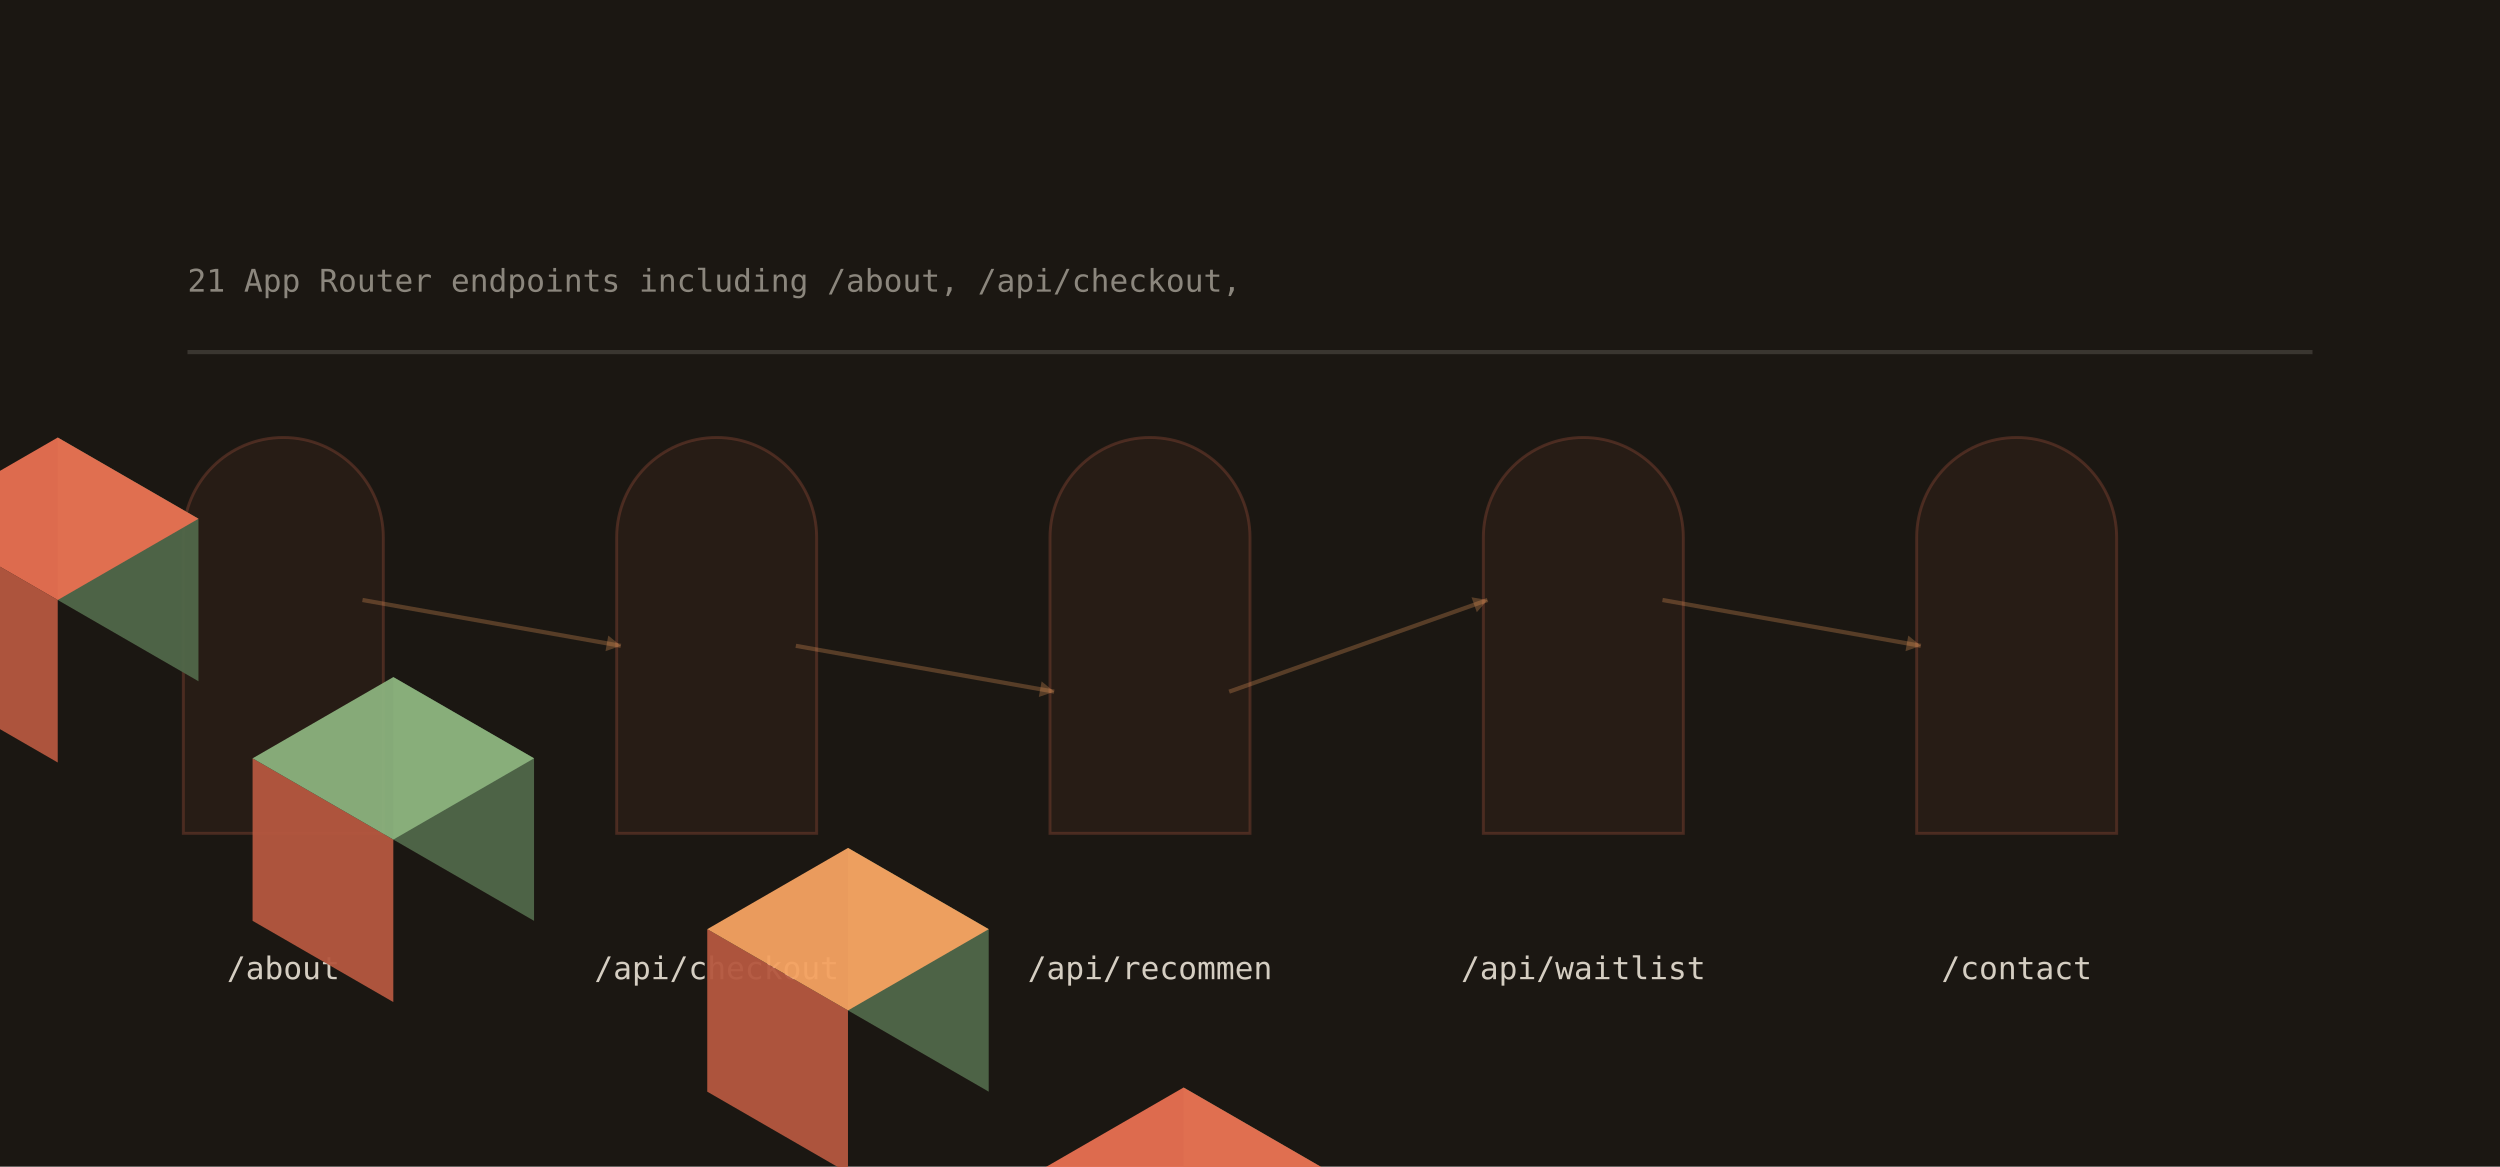
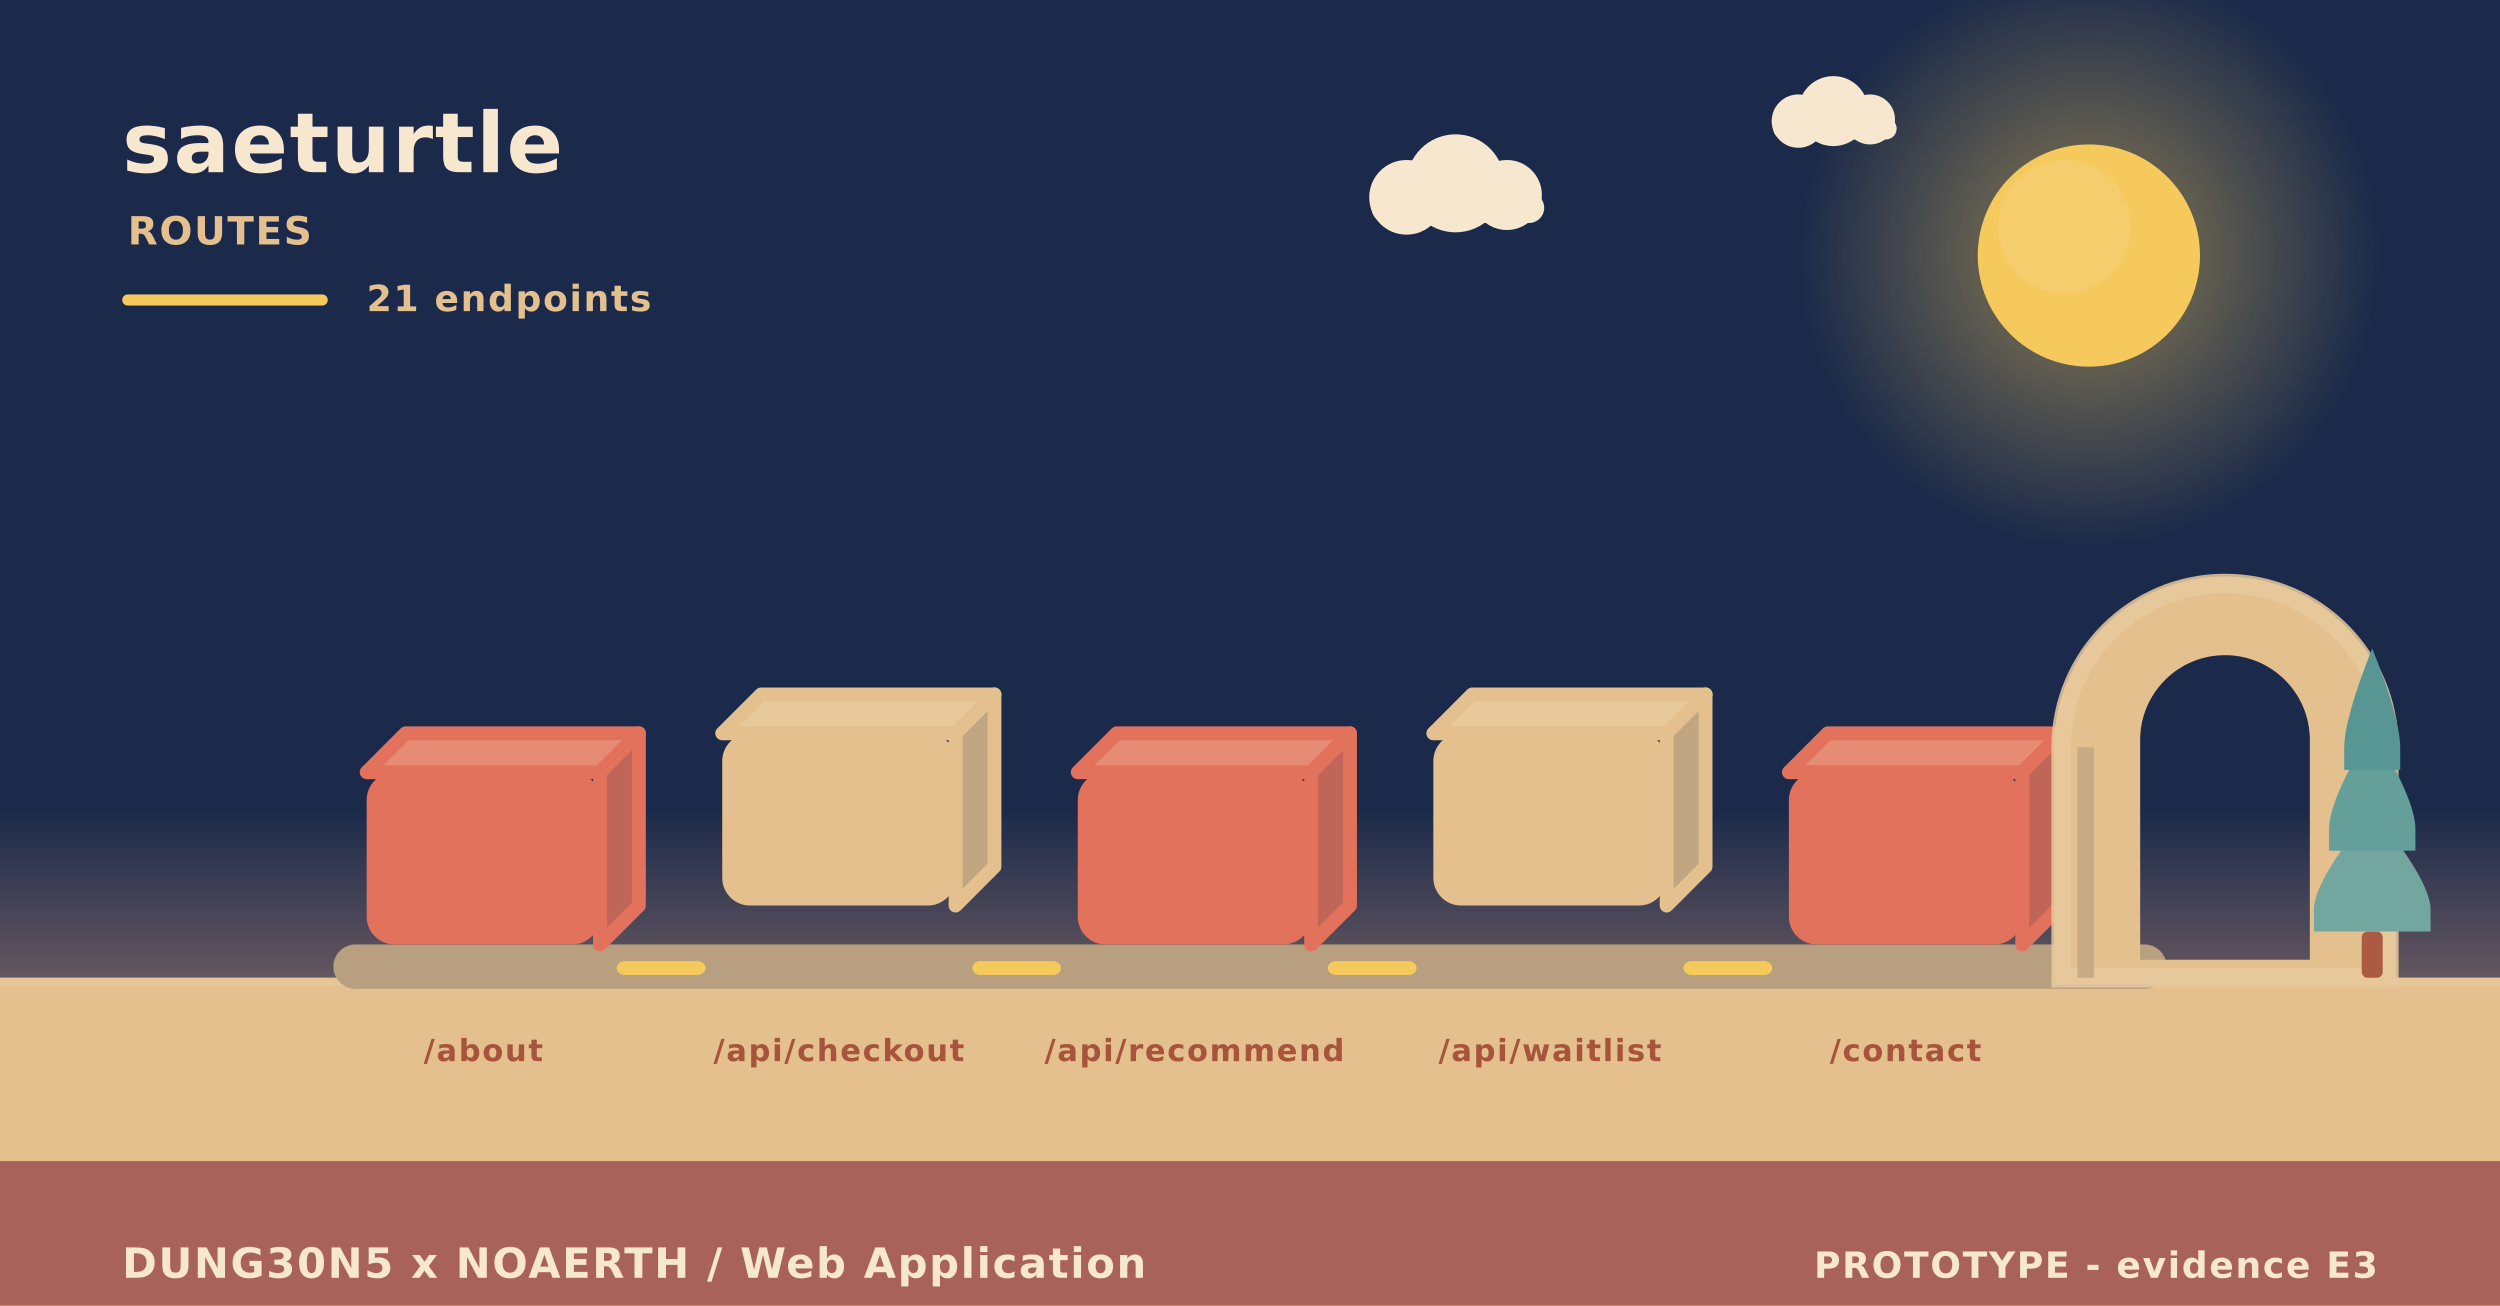
- <svg xmlns="http://www.w3.org/2000/svg" viewBox="0 0 1200 560" width="1200" height="560" role="img" aria-label="saeturtle data flow">
-   <rect width="1200" height="560" fill="#1b1712" />
-   <defs>
-     <linearGradient id="gf" x1="0" y1="0" x2="1" y2="1">
-       <stop offset="0%" stop-color="#f4a261" />
-       <stop offset="100%" stop-color="#e76f51" />
-     </linearGradient>
-   </defs>
-   <path d="M88.00,400.00 L88.00,258.00 A48.00,48.00 0 0 1 184.00,258.00 L184.00,400.00 Z" fill="rgba(231,111,81,0.100)" opacity="0.55" stroke="rgba(231,111,81,0.400)" stroke-width="1.4" />
-   <polygon points="-133.37,173.00 -65.82,212.00 -65.82,134.00 -133.37,95.00" fill="#506748" opacity="0.95" />
-   <polygon points="-200.92,212.00 -133.37,251.00 -133.37,173.00 -200.92,134.00" fill="#b4573f" opacity="0.95" />
-   <polygon points="-133.37,95.00 -65.82,134.00 -133.37,173.00 -200.92,134.00" fill="#f4a261" opacity="0.95" />
-   <text x="136" y="470" font-family="ui-monospace,Menlo,monospace" font-size="15" fill="rgba(253,246,233,0.820)" text-anchor="middle">/about</text>
-   <path d="M296.00,400.00 L296.00,258.00 A48.00,48.00 0 0 1 392.00,258.00 L392.00,400.00 Z" fill="rgba(231,111,81,0.100)" opacity="0.55" stroke="rgba(231,111,81,0.400)" stroke-width="1.4" />
-   <polygon points="27.71,288.00 95.26,327.00 95.26,249.00 27.71,210.00" fill="#506748" opacity="0.95" />
-   <polygon points="-39.84,327.00 27.71,366.00 27.71,288.00 -39.84,249.00" fill="#b4573f" opacity="0.95" />
-   <polygon points="27.71,210.00 95.26,249.00 27.71,288.00 -39.84,249.00" fill="#e76f51" opacity="0.95" />
-   <text x="344" y="470" font-family="ui-monospace,Menlo,monospace" font-size="15" fill="rgba(253,246,233,0.820)" text-anchor="middle">/api/checkout</text>
-   <line x1="174.00" y1="288.00" x2="298.00" y2="310.00" stroke="rgba(244,162,97,0.500)" stroke-width="2.00" opacity="0.55" />
-   <polygon points="298.00,310.00 291.97,305.07 290.64,312.55" fill="rgba(244,162,97,0.500)" opacity="0.55" />
-   <path d="M504.00,400.00 L504.00,258.00 A48.00,48.00 0 0 1 600.00,258.00 L600.00,400.00 Z" fill="rgba(231,111,81,0.100)" opacity="0.55" stroke="rgba(231,111,81,0.400)" stroke-width="1.4" />
-   <polygon points="188.79,403.00 256.34,442.00 256.34,364.00 188.79,325.00" fill="#506748" opacity="0.95" />
-   <polygon points="121.24,442.00 188.79,481.00 188.79,403.00 121.24,364.00" fill="#b4573f" opacity="0.95" />
-   <polygon points="188.79,325.00 256.34,364.00 188.79,403.00 121.24,364.00" fill="#8ab17d" opacity="0.95" />
-   <text x="552" y="470" font-family="ui-monospace,Menlo,monospace" font-size="15" fill="rgba(253,246,233,0.820)" text-anchor="middle">/api/recommen</text>
-   <line x1="382.00" y1="310.00" x2="506.00" y2="332.00" stroke="rgba(244,162,97,0.500)" stroke-width="2.00" opacity="0.55" />
-   <polygon points="506.00,332.00 499.97,327.07 498.64,334.55" fill="rgba(244,162,97,0.500)" opacity="0.55" />
-   <path d="M712.00,400.00 L712.00,258.00 A48.00,48.00 0 0 1 808.00,258.00 L808.00,400.00 Z" fill="rgba(231,111,81,0.100)" opacity="0.55" stroke="rgba(231,111,81,0.400)" stroke-width="1.4" />
-   <polygon points="407.03,485.00 474.58,524.00 474.58,446.00 407.03,407.00" fill="#506748" opacity="0.95" />
-   <polygon points="339.48,524.00 407.03,563.00 407.03,485.00 339.48,446.00" fill="#b4573f" opacity="0.95" />
-   <polygon points="407.03,407.00 474.58,446.00 407.03,485.00 339.48,446.00" fill="#f4a261" opacity="0.95" />
-   <text x="760" y="470" font-family="ui-monospace,Menlo,monospace" font-size="15" fill="rgba(253,246,233,0.820)" text-anchor="middle">/api/waitlist</text>
-   <line x1="590.00" y1="332.00" x2="714.00" y2="288.00" stroke="rgba(244,162,97,0.500)" stroke-width="2.00" opacity="0.55" />
-   <polygon points="714.00,288.00 706.32,286.69 708.86,293.86" fill="rgba(244,162,97,0.500)" opacity="0.55" />
-   <path d="M920.00,400.00 L920.00,258.00 A48.00,48.00 0 0 1 1016.00,258.00 L1016.00,400.00 Z" fill="rgba(231,111,81,0.100)" opacity="0.55" stroke="rgba(231,111,81,0.400)" stroke-width="1.4" />
-   <polygon points="568.11,600.00 635.66,639.00 635.66,561.00 568.11,522.00" fill="#506748" opacity="0.95" />
-   <polygon points="500.56,639.00 568.11,678.00 568.11,600.00 500.56,561.00" fill="#b4573f" opacity="0.95" />
-   <polygon points="568.11,522.00 635.66,561.00 568.11,600.00 500.56,561.00" fill="#e76f51" opacity="0.95" />
-   <text x="968" y="470" font-family="ui-monospace,Menlo,monospace" font-size="15" fill="rgba(253,246,233,0.820)" text-anchor="middle">/contact</text>
-   <line x1="798.00" y1="288.00" x2="922.00" y2="310.00" stroke="rgba(244,162,97,0.500)" stroke-width="2.00" opacity="0.55" />
-   <polygon points="922.00,310.00 915.97,305.07 914.64,312.55" fill="rgba(244,162,97,0.500)" opacity="0.55" />
-   <rect x="90.00" y="168.00" width="1020.00" height="2.00" rx="0.00" fill="rgba(253,246,233,0.140)" opacity="1.00" />
-   <text x="90" y="140" font-family="ui-monospace,Menlo,monospace" font-size="15" fill="rgba(253,246,233,0.500)">21 App Router endpoints including /about, /api/checkout,</text>
+ <svg xmlns="http://www.w3.org/2000/svg" width="900" height="470" viewBox="0 0 900 470" role="img" aria-label="saeturtle - how data moves">
+   <linearGradient id="skyd" x1="0" y1="0" x2="0" y2="1">
+     <stop offset="0" stop-color="#1b2a4a" />
+     <stop offset="0.62" stop-color="#1b2a4a" />
+     <stop offset="1" stop-color="#f3ad8a" />
+   </linearGradient>
+   <rect width="900" height="470" fill="url(#skyd)" />
+   <radialGradient id="sund">
+     <stop offset="0.35" stop-color="#f5c95c" stop-opacity="0.34" />
+     <stop offset="1" stop-color="#f5c95c" stop-opacity="0" />
+   </radialGradient>
+   <circle cx="752" cy="92" r="104" fill="url(#sund)" />
+   <circle cx="752" cy="92" r="40" fill="#f5c95c" />
+   <circle cx="743.2" cy="81.6" r="24" fill="#f5d27e" opacity="0.5" />
+   <g>
+     <circle cx="524" cy="66" r="17.64" fill="#f6e7ce" />
+     <circle cx="506.36" cy="71.04" r="13.44" fill="#f6e7ce" />
+     <circle cx="542.48" cy="70.2" r="12.6" fill="#f6e7ce" />
+     <rect x="493.76" y="69.36" width="62.16" height="10.92" rx="5.46" fill="#f6e7ce" />
+   </g>
+   <g>
+     <circle cx="660" cy="40" r="12.6" fill="#f6e7ce" />
+     <circle cx="647.4" cy="43.6" r="9.6" fill="#f6e7ce" />
+     <circle cx="673.2" cy="43" r="9" fill="#f6e7ce" />
+     <rect x="638.4" y="42.4" width="44.4" height="7.8" rx="3.9" fill="#f6e7ce" />
+   </g>
+   <rect x="0" y="352" width="900" height="118" fill="#e3c08d" />
+   <rect x="0" y="352" width="900" height="3" fill="#e6c596" />
+   <text x="44" y="62" font-family="Verdana,DejaVu Sans,sans-serif" font-size="30" font-weight="700" letter-spacing="0.6" fill="#f6e7ce" text-anchor="start">saeturtle</text>
+   <text x="46" y="88" font-family="Verdana,DejaVu Sans,sans-serif" font-size="14" font-weight="700" letter-spacing="0.6" fill="#e3c08d" text-anchor="start">ROUTES</text>
+   <rect x="44" y="106" width="74" height="4" rx="2" fill="#f5c95c" />
+   <text x="132" y="112" font-family="Verdana,DejaVu Sans,sans-serif" font-size="13" font-weight="700" letter-spacing="0.6" fill="#e3c08d" text-anchor="start">21 endpoints</text>
+   <rect x="120" y="340" width="660" height="16" rx="8" fill="#b79f80" />
+   <path d="M132,278 L216,278 L230,264 L146,264 Z" fill="#e68c74" stroke="#e2725b" stroke-width="5" stroke-linejoin="round" />
+   <path d="M216,278 L230,264 L230,326 L216,340 Z" fill="#c06658" stroke="#e2725b" stroke-width="5" stroke-linejoin="round" />
+   <rect x="132" y="278" width="84" height="62" rx="10" fill="#e2725b" />
+   <text x="174" y="382" font-family="Verdana,DejaVu Sans,sans-serif" font-size="11" font-weight="700" letter-spacing="0.6" fill="#a8543c" text-anchor="middle">/about</text>
+   <path d="M260,264 L344,264 L358,250 L274,250 Z" fill="#e7c99b" stroke="#e3c08d" stroke-width="5" stroke-linejoin="round" />
+   <path d="M344,264 L358,250 L358,312 L344,326 Z" fill="#c1a682" stroke="#e3c08d" stroke-width="5" stroke-linejoin="round" />
+   <rect x="260" y="264" width="84" height="62" rx="10" fill="#e3c08d" />
+   <text x="302" y="382" font-family="Verdana,DejaVu Sans,sans-serif" font-size="11" font-weight="700" letter-spacing="0.6" fill="#a8543c" text-anchor="middle">/api/checkout</text>
+   <rect x="222" y="346" width="32" height="5" rx="3" fill="#f5c95c" />
+   <path d="M388,278 L472,278 L486,264 L402,264 Z" fill="#e68c74" stroke="#e2725b" stroke-width="5" stroke-linejoin="round" />
+   <path d="M472,278 L486,264 L486,326 L472,340 Z" fill="#c06658" stroke="#e2725b" stroke-width="5" stroke-linejoin="round" />
+   <rect x="388" y="278" width="84" height="62" rx="10" fill="#e2725b" />
+   <text x="430" y="382" font-family="Verdana,DejaVu Sans,sans-serif" font-size="11" font-weight="700" letter-spacing="0.6" fill="#a8543c" text-anchor="middle">/api/recommend</text>
+   <rect x="350" y="346" width="32" height="5" rx="3" fill="#f5c95c" />
+   <path d="M516,264 L600,264 L614,250 L530,250 Z" fill="#e7c99b" stroke="#e3c08d" stroke-width="5" stroke-linejoin="round" />
+   <path d="M600,264 L614,250 L614,312 L600,326 Z" fill="#c1a682" stroke="#e3c08d" stroke-width="5" stroke-linejoin="round" />
+   <rect x="516" y="264" width="84" height="62" rx="10" fill="#e3c08d" />
+   <text x="558" y="382" font-family="Verdana,DejaVu Sans,sans-serif" font-size="11" font-weight="700" letter-spacing="0.6" fill="#a8543c" text-anchor="middle">/api/waitlist</text>
+   <rect x="478" y="346" width="32" height="5" rx="3" fill="#f5c95c" />
+   <path d="M644,278 L728,278 L742,264 L658,264 Z" fill="#e68c74" stroke="#e2725b" stroke-width="5" stroke-linejoin="round" />
+   <path d="M728,278 L742,264 L742,326 L728,340 Z" fill="#c06658" stroke="#e2725b" stroke-width="5" stroke-linejoin="round" />
+   <rect x="644" y="278" width="84" height="62" rx="10" fill="#e2725b" />
+   <text x="686" y="382" font-family="Verdana,DejaVu Sans,sans-serif" font-size="11" font-weight="700" letter-spacing="0.6" fill="#a8543c" text-anchor="middle">/contact</text>
+   <rect x="606" y="346" width="32" height="5" rx="3" fill="#f5c95c" />
+   <path d="M742,352 L742,269.04 A59,59 0 0 1 860,269.04 L860,352 Z M767.96,348 L767.96,266.4 A33.04,33.04 0 0 1 834.04,266.4 L834.04,348 Z" fill="#e3c08d" fill-rule="evenodd" stroke="#e3c08d" stroke-width="5" stroke-linejoin="round" />
+   <path d="M742,352 L742,269.04 A59,59 0 0 1 860,269.04 L860,352 Z" fill="none" stroke="#e8c99d" stroke-width="7" stroke-linecap="round" opacity="0.85" />
+   <rect x="747.9" y="269.04" width="5.9" height="82.96" fill="#c7ab84" />
+   <rect x="850.22" y="335.36" width="7.56" height="16.64" rx="2.1" fill="#ac5b43" />
+   <path d="M854,291.68 Q833,317.01 833,327.5 Q833,335.36 833,335.36 L875,335.36 Q875,335.36 875,327.5 Q875,317.01 854,291.68 Z" fill="#74a6a0" />
+   <path d="M854,262.56 Q838.46,287.89 838.46,298.38 Q838.46,306.24 838.46,306.24 L869.54,306.24 Q869.54,306.24 869.54,298.38 Q869.54,287.89 854,262.56 Z" fill="#649f9a" />
+   <path d="M854,233.44 Q843.92,258.77 843.92,269.26 Q843.92,277.12 843.92,277.12 L864.08,277.12 Q864.08,277.12 864.08,269.26 Q864.08,258.77 854,233.44 Z" fill="#589694" />
+   <rect x="0" y="418" width="900" height="52" rx="0" fill="#a65c56" opacity="0.94" />
+   <text x="44" y="460" font-family="Verdana,DejaVu Sans,sans-serif" font-size="15" font-weight="700" letter-spacing="0.6" fill="#f6e7ce" text-anchor="start">DUNG30N5 x NOAERTH  /  Web Application</text>
+   <text x="856" y="460" font-family="Verdana,DejaVu Sans,sans-serif" font-size="13" font-weight="700" letter-spacing="0.6" fill="#f6e7ce" text-anchor="end">PROTOTYPE  -  evidence E3</text>
</svg>
